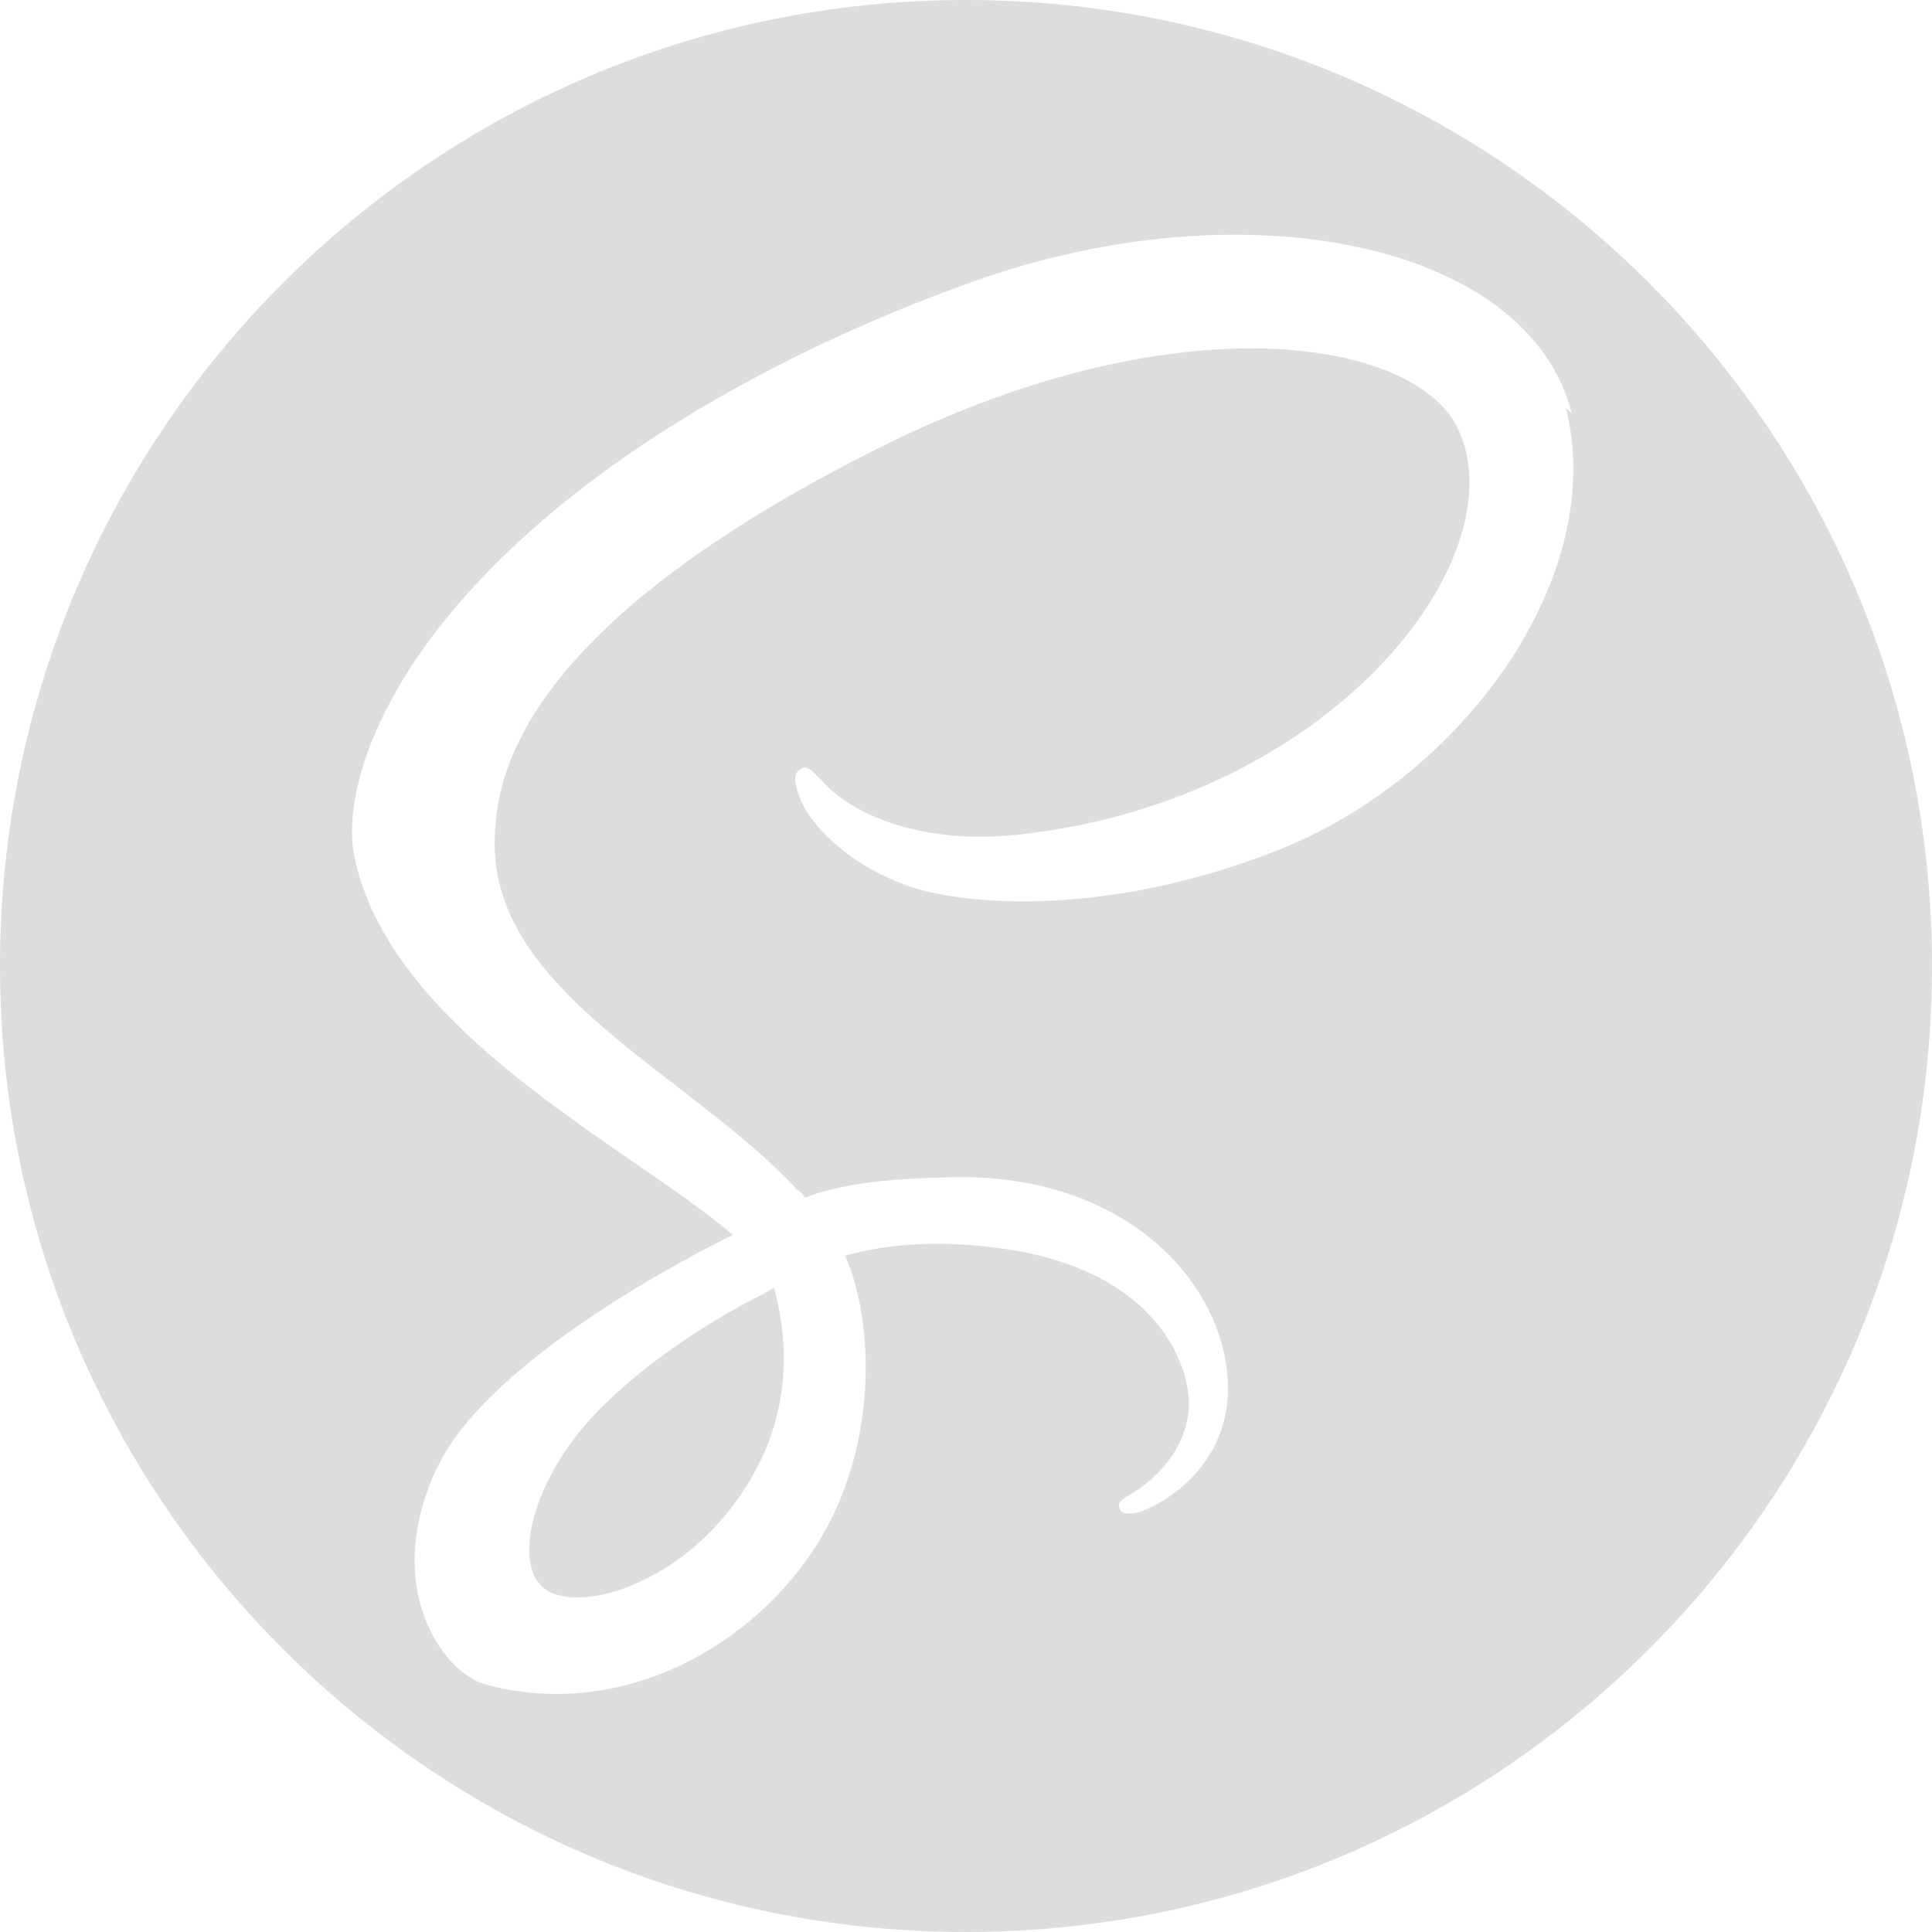
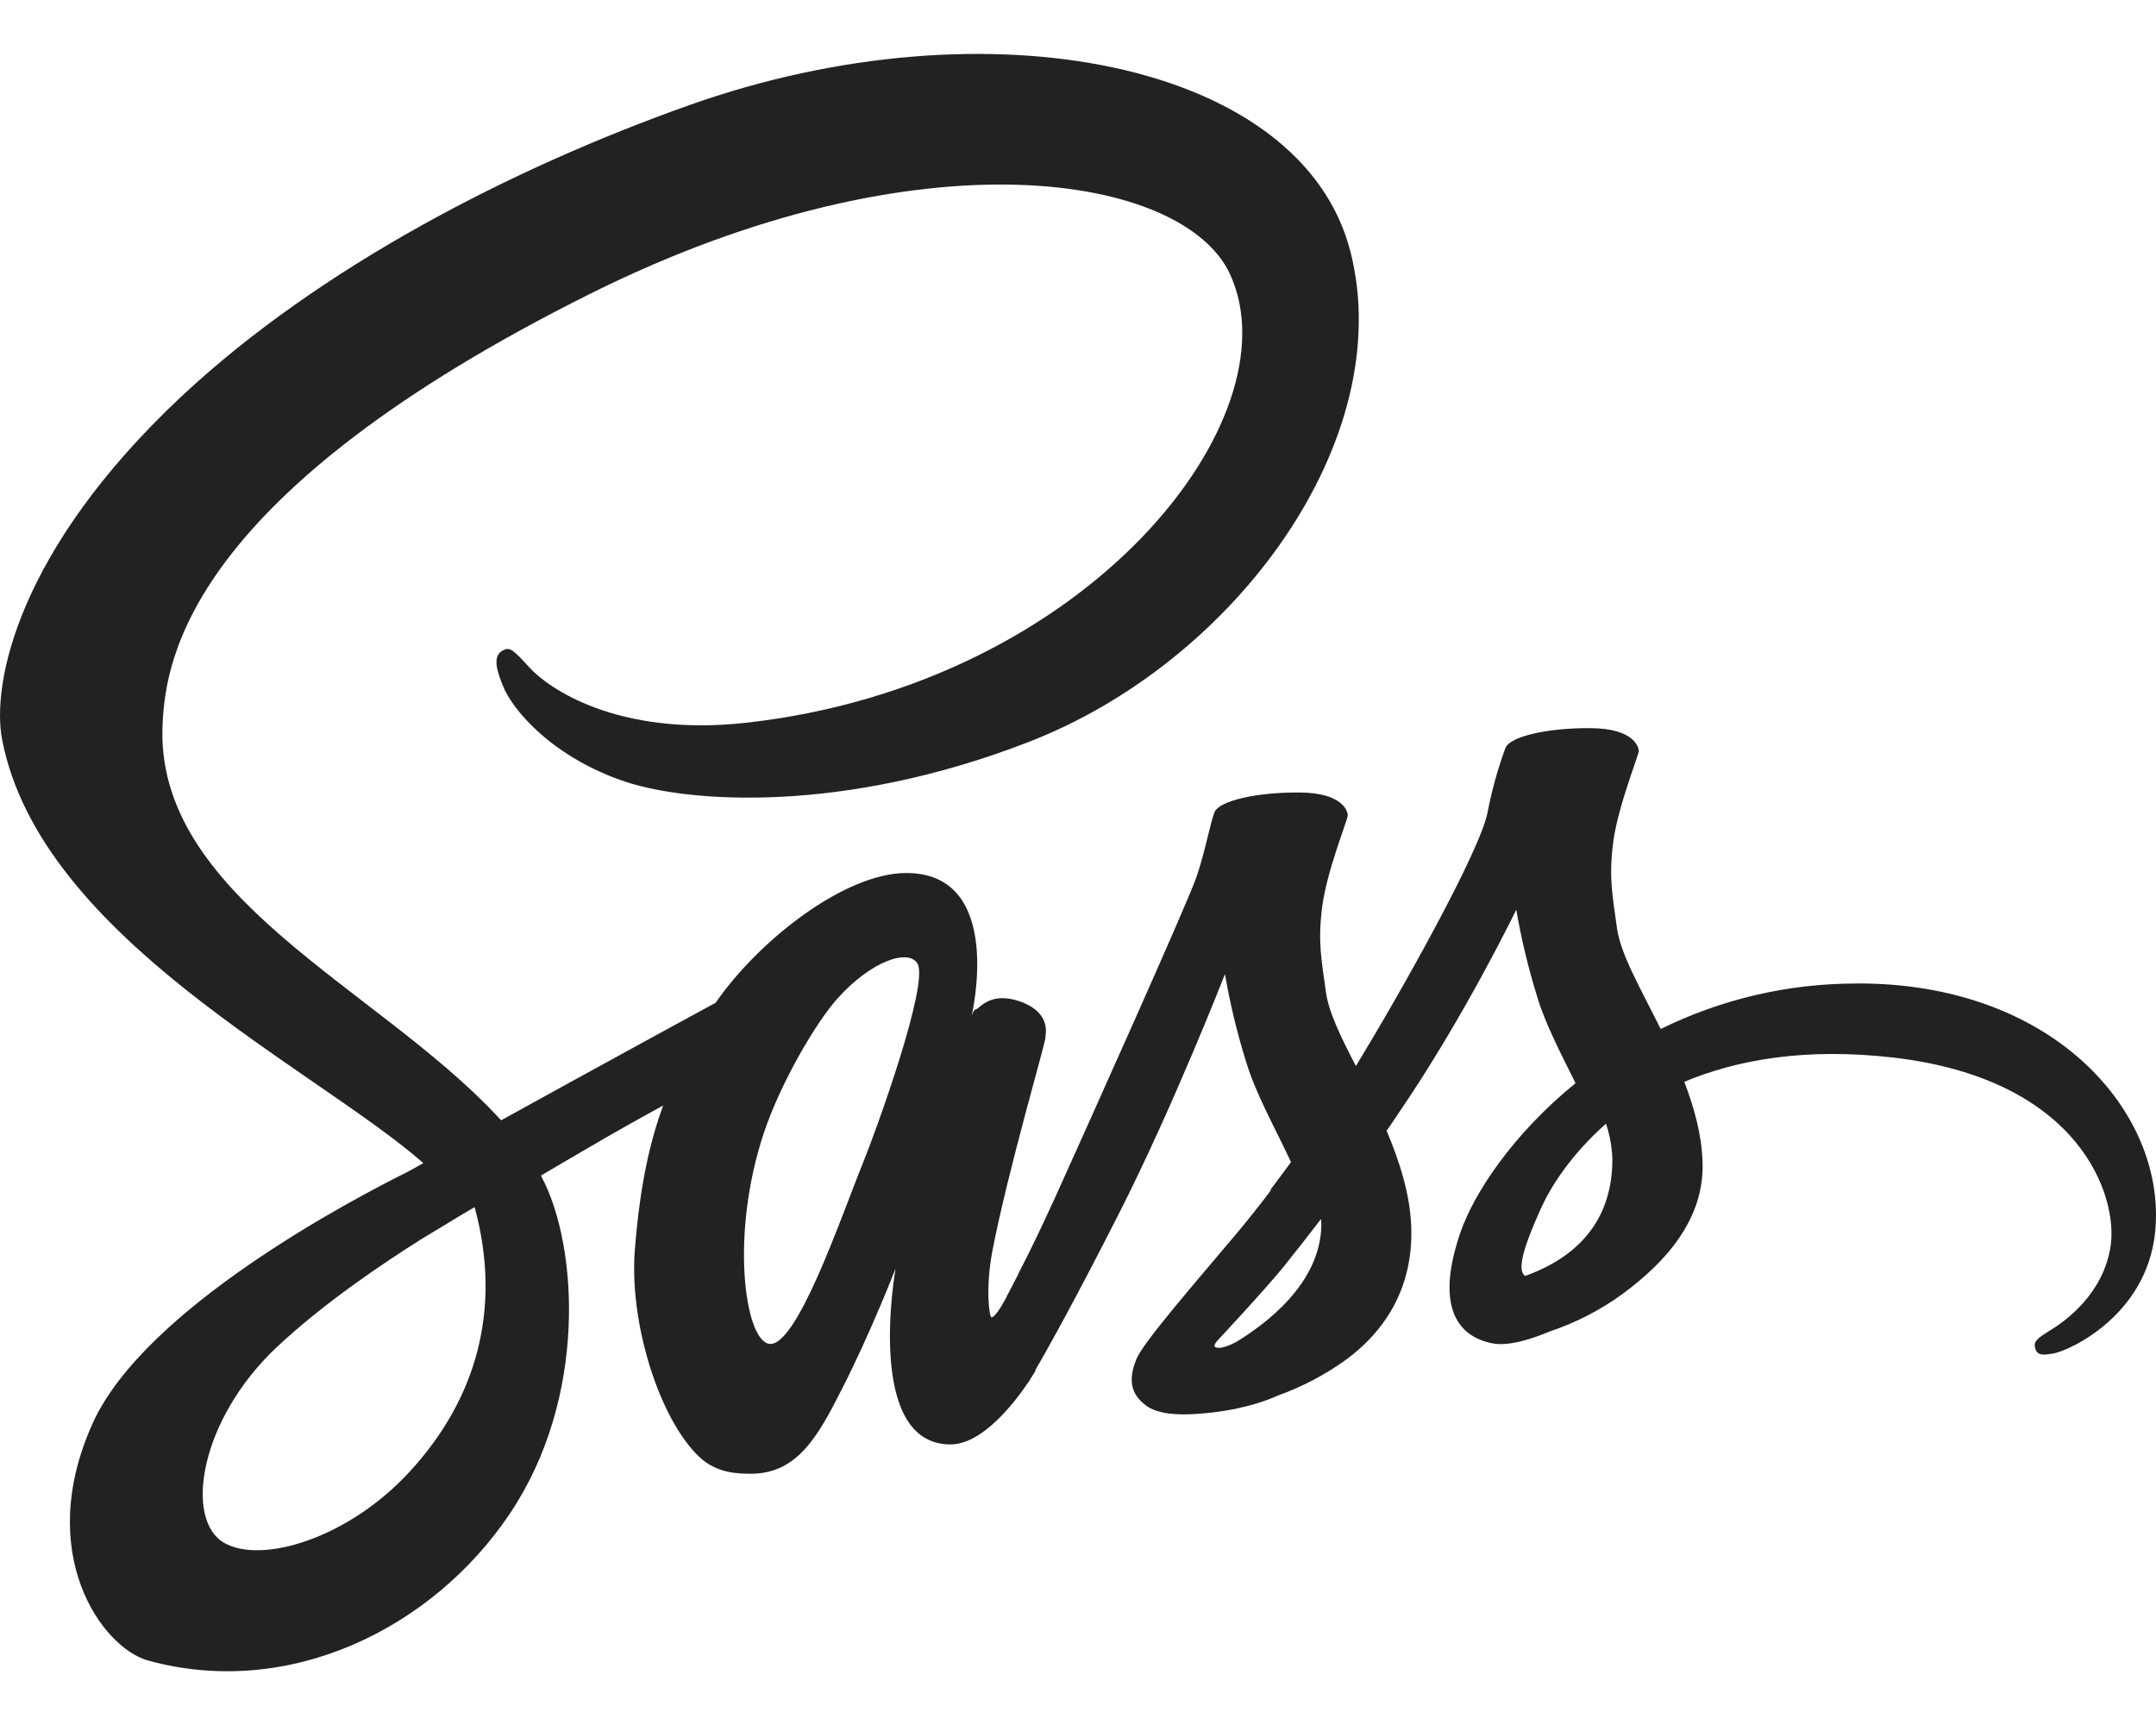
- <svg xmlns="http://www.w3.org/2000/svg" role="img" viewBox="0 0 24 24">
-   <path d="M12 0c6.627 0 12 5.373 12 12s-5.373 12-12 12S0 18.627 0 12 5.373 0 12 0zM9.615 15.998c.175.645.156 1.248-.024 1.792l-.065.18c-.024.061-.052.12-.078.176-.14.29-.326.56-.555.81-.698.759-1.672 1.047-2.09.805-.45-.262-.226-1.335.584-2.19.871-.918 2.12-1.509 2.12-1.509v-.003l.108-.061zm9.911-10.861c-.542-2.133-4.077-2.834-7.422-1.645-1.989.707-4.144 1.818-5.693 3.267C4.568 8.48 4.275 9.98 4.396 10.607c.427 2.211 3.457 3.657 4.703 4.73v.006c-.367.18-3.056 1.529-3.686 2.925-.675 1.47.105 2.521.615 2.655 1.575.436 3.195-.36 4.065-1.649.84-1.261.766-2.881.404-3.676.496-.135 1.08-.195 1.83-.104 2.101.24 2.521 1.56 2.43 2.1-.09.539-.523.854-.674.944-.15.091-.195.12-.181.181.015.09.091.09.21.075.165-.03 1.096-.45 1.141-1.471.045-1.29-1.186-2.729-3.375-2.7-.9.016-1.471.091-1.875.256-.03-.045-.061-.075-.105-.105-1.35-1.455-3.855-2.475-3.75-4.41.03-.705.285-2.564 4.8-4.814 3.705-1.846 6.661-1.335 7.171-.21.733 1.604-1.576 4.59-5.431 5.024-1.47.165-2.235-.404-2.431-.615-.209-.225-.239-.24-.314-.194-.12.06-.045.255 0 .375.12.3.585.825 1.396 1.095.704.225 2.43.359 4.5-.45 2.324-.899 4.139-3.405 3.614-5.505l.073.067z" fill="#ddd" />
+ <svg xmlns="http://www.w3.org/2000/svg" aria-hidden="true" focusable="false" data-prefix="fab" data-icon="sass" class="svg-inline--fa fa-sass fa-w-20" role="img" viewBox="0 0 640 512">
+   <path fill="#222222" d="M301.84 378.92c-.3.6-.6 1.08 0 0zm249.13-87a131.16 131.16 0 0 0-58 13.5c-5.9-11.9-12-22.3-13-30.1-1.2-9.1-2.5-14.5-1.1-25.3s7.7-26.1 7.6-27.2-1.4-6.6-14.3-6.7-24 2.5-25.29 5.9a122.83 122.83 0 0 0-5.3 19.1c-2.3 11.7-25.79 53.5-39.09 75.3-4.4-8.5-8.1-16-8.9-22-1.2-9.1-2.5-14.5-1.1-25.3s7.7-26.1 7.6-27.2-1.4-6.6-14.29-6.7-24 2.5-25.3 5.9-2.7 11.4-5.3 19.1-33.89 77.3-42.08 95.4c-4.2 9.2-7.8 16.6-10.4 21.6-.4.8-.7 1.3-.9 1.7.3-.5.5-1 .5-.8-2.2 4.3-3.5 6.7-3.5 6.7v.1c-1.7 3.2-3.6 6.1-4.5 6.1-.6 0-1.9-8.4.3-19.9 4.7-24.2 15.8-61.8 15.7-63.1-.1-.7 2.1-7.2-7.3-10.7-9.1-3.3-12.4 2.2-13.2 2.2s-1.4 2-1.4 2 10.1-42.4-19.39-42.4c-18.4 0-44 20.2-56.58 38.5-7.9 4.3-25 13.6-43 23.5-6.9 3.8-14 7.7-20.7 11.4-.5-.5-.9-1-1.4-1.5-35.79-38.2-101.87-65.2-99.07-116.5 1-18.7 7.5-67.8 127.07-127.4 98-48.8 176.35-35.4 189.84-5.6 19.4 42.5-41.89 121.6-143.66 133-38.79 4.3-59.18-10.7-64.28-16.3-5.3-5.9-6.1-6.2-8.1-5.1-3.3 1.8-1.2 7 0 10.1 3 7.9 15.5 21.9 36.79 28.9 18.7 6.1 64.18 9.5 119.17-11.8 61.78-23.8 109.87-90.1 95.77-145.6C386.52 18.32 293-.18 204.57 31.22c-52.69 18.7-109.67 48.1-150.66 86.4-48.69 45.6-56.48 85.3-53.28 101.9 11.39 58.9 92.57 97.3 125.06 125.7-1.6.9-3.1 1.7-4.5 2.5-16.29 8.1-78.18 40.5-93.67 74.7-17.5 38.8 2.9 66.6 16.29 70.4 41.79 11.6 84.58-9.3 107.57-43.6s20.2-79.1 9.6-99.5c-.1-.3-.3-.5-.4-.8 4.2-2.5 8.5-5 12.8-7.5 8.29-4.9 16.39-9.4 23.49-13.3-4 10.8-6.9 23.8-8.4 42.6-1.8 22 7.3 50.5 19.1 61.7 5.2 4.9 11.49 5 15.39 5 13.8 0 20-11.4 26.89-25 8.5-16.6 16-35.9 16-35.9s-9.4 52.2 16.3 52.2c9.39 0 18.79-12.1 23-18.3v.1s.2-.4.7-1.2c1-1.5 1.5-2.4 1.5-2.4v-.3c3.8-6.5 12.1-21.4 24.59-46 16.2-31.8 31.69-71.5 31.69-71.5a201.24 201.24 0 0 0 6.2 25.8c2.8 9.5 8.7 19.9 13.4 30-3.8 5.2-6.1 8.2-6.1 8.2a.31.31 0 0 0 .1.2c-3 4-6.4 8.3-9.9 12.5-12.79 15.2-28 32.6-30 37.6-2.4 5.9-1.8 10.3 2.8 13.7 3.4 2.6 9.4 3 15.69 2.5 11.5-.8 19.6-3.6 23.5-5.4a82.2 82.2 0 0 0 20.19-10.6c12.5-9.2 20.1-22.4 19.4-39.8-.4-9.6-3.5-19.2-7.3-28.2 1.1-1.6 2.3-3.3 3.4-5C434.8 301.72 450.1 270 450.1 270a201.24 201.24 0 0 0 6.2 25.8c2.4 8.1 7.09 17 11.39 25.7-18.59 15.1-30.09 32.6-34.09 44.1-7.4 21.3-1.6 30.9 9.3 33.1 4.9 1 11.9-1.3 17.1-3.5a79.46 79.46 0 0 0 21.59-11.1c12.5-9.2 24.59-22.1 23.79-39.6-.3-7.9-2.5-15.8-5.4-23.4 15.7-6.6 36.09-10.2 62.09-7.2 55.68 6.5 66.58 41.3 64.48 55.8s-13.8 22.6-17.7 25-5.1 3.3-4.8 5.1c.5 2.6 2.3 2.5 5.6 1.9 4.6-.8 29.19-11.8 30.29-38.7 1.6-34-31.09-71.4-89-71.1zm-429.18 144.7c-18.39 20.1-44.19 27.7-55.28 21.3C54.61 451 59.31 421.42 82 400c13.8-13 31.59-25 43.39-32.4 2.7-1.6 6.6-4 11.4-6.9.8-.5 1.2-.7 1.2-.7.9-.6 1.9-1.1 2.9-1.7 8.29 30.4.3 57.2-19.1 78.3zm134.36-91.4c-6.4 15.7-19.89 55.7-28.09 53.6-7-1.8-11.3-32.3-1.4-62.3 5-15.1 15.6-33.1 21.9-40.1 10.09-11.3 21.19-14.9 23.79-10.4 3.5 5.9-12.2 49.4-16.2 59.2zm111 53c-2.7 1.4-5.2 2.3-6.4 1.6-.9-.5 1.1-2.4 1.1-2.4s13.9-14.9 19.4-21.7c3.2-4 6.9-8.7 10.89-13.9 0 .5.1 1 .1 1.6-.13 17.9-17.32 30-25.12 34.8zm85.58-19.5c-2-1.4-1.7-6.1 5-20.7 2.6-5.7 8.59-15.3 19-24.5a36.18 36.18 0 0 1 1.9 10.8c-.1 22.5-16.2 30.9-25.89 34.4z" />
</svg>
